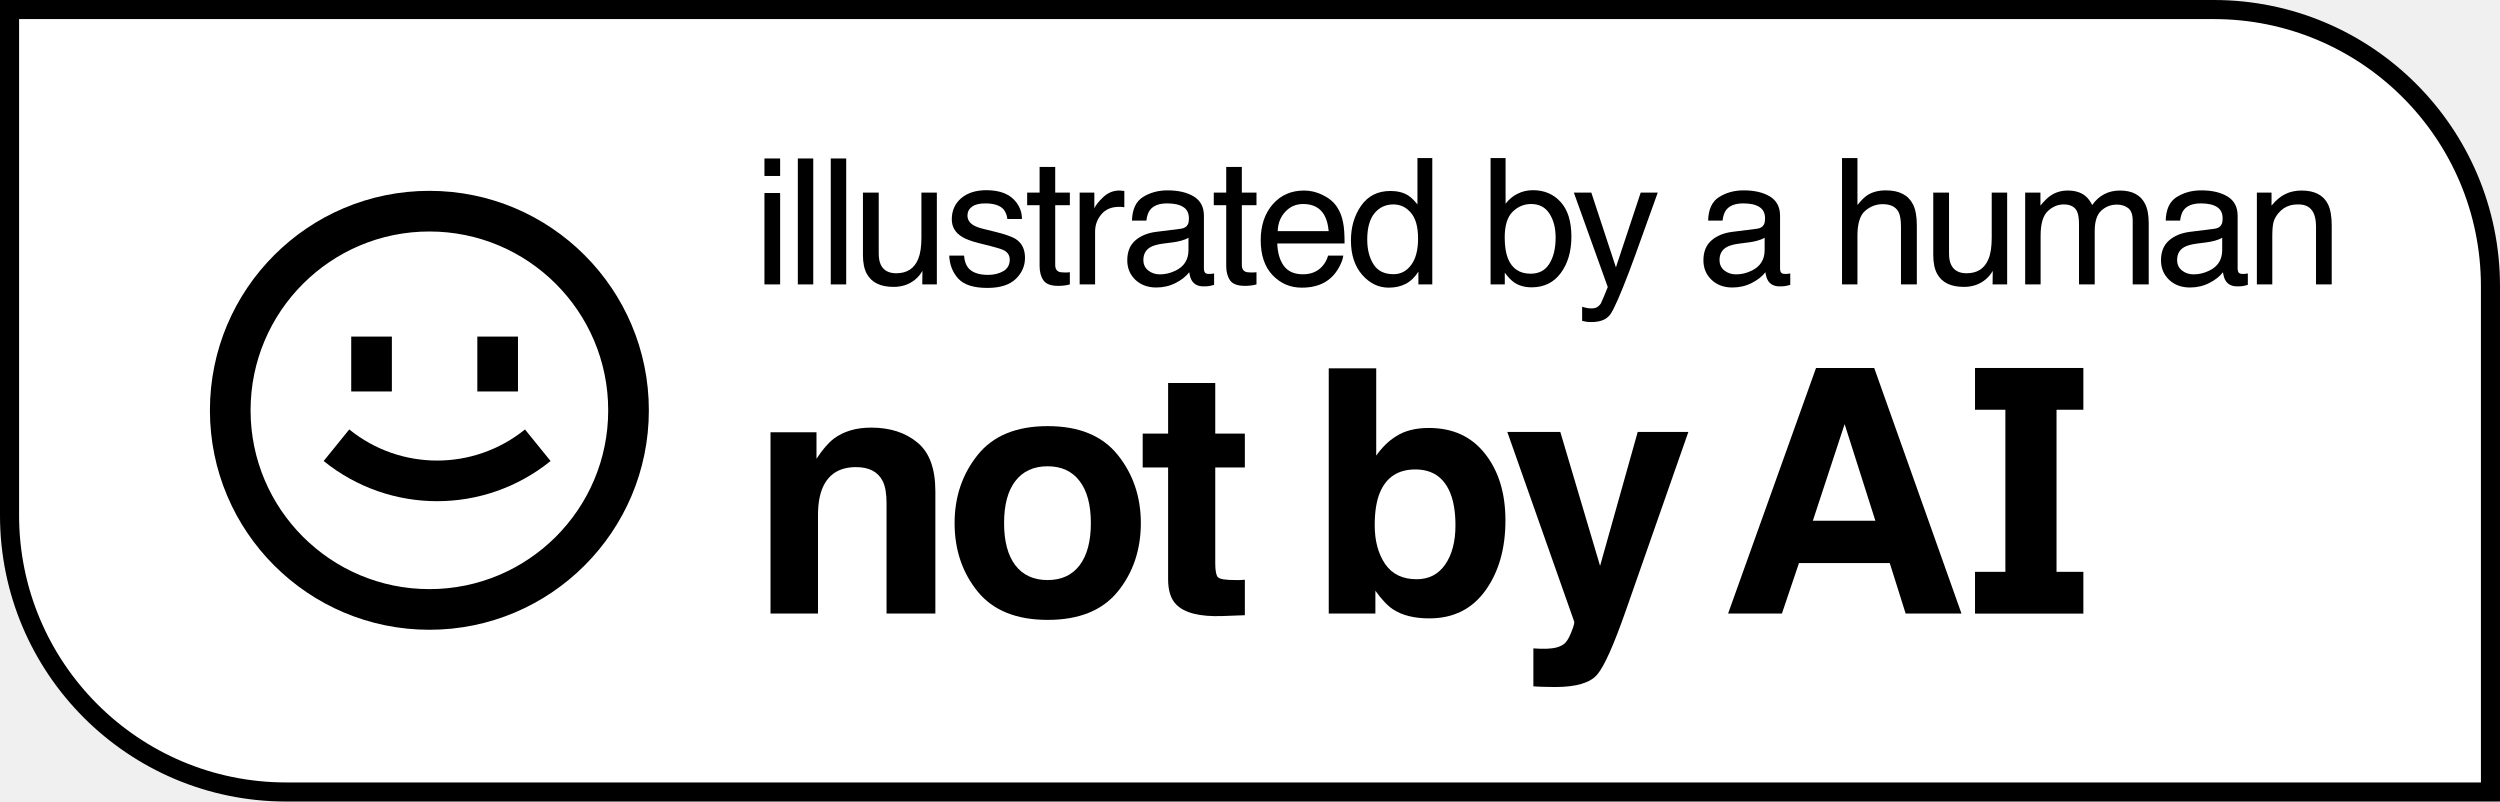
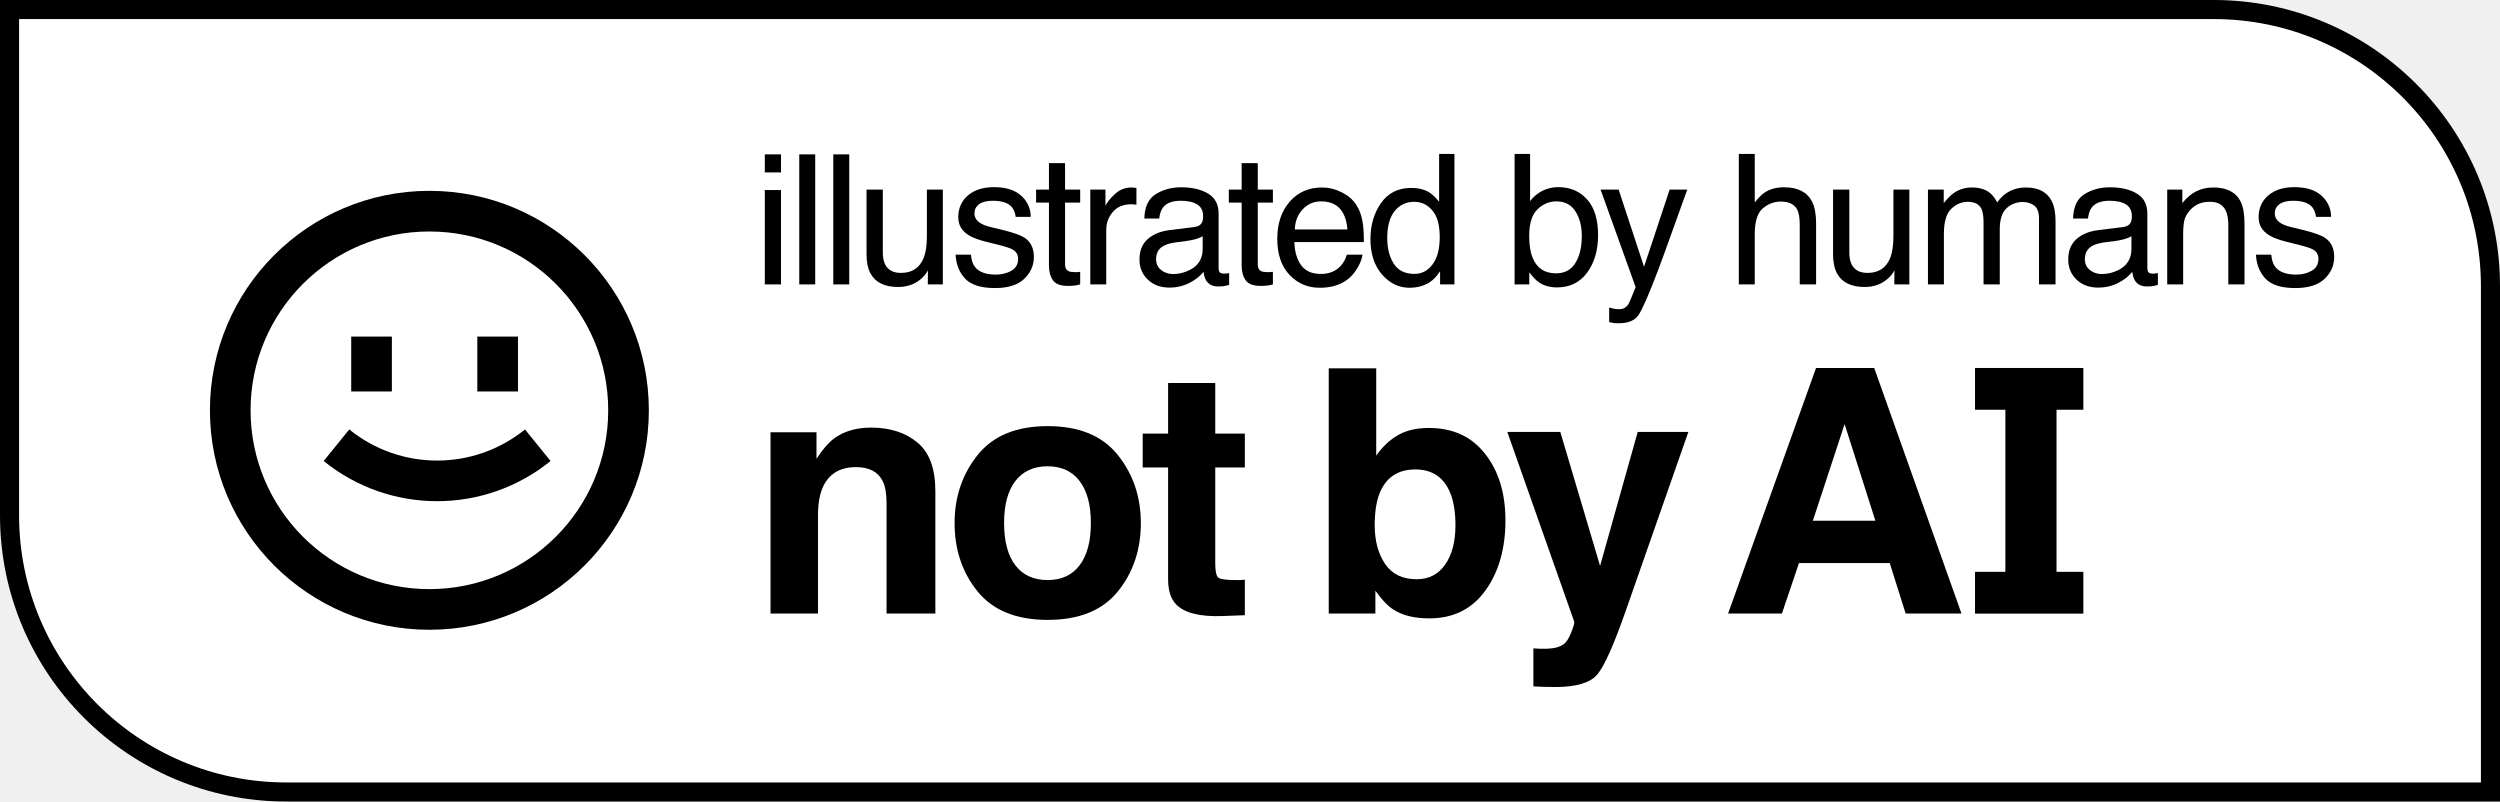
<svg xmlns="http://www.w3.org/2000/svg" width="131" height="42" viewBox="0 0 131 42" fill="none">
  <path d="M116 0.5C124.008 0.5 130.5 6.992 130.5 15V41.5H15C6.992 41.5 0.5 35.008 0.5 27V0.5H116Z" fill="white" stroke="black" />
  <path d="M28.85 24.157C25.384 26.964 20.427 26.964 16.96 24.157L18.301 22.503C20.985 24.677 24.825 24.677 27.509 22.503L28.85 24.157Z" fill="black" />
  <path d="M18.404 17.637V20.513H20.534V17.637H18.404Z" fill="black" />
  <path d="M25.012 17.637V20.513H27.142V17.637H25.012Z" fill="black" />
  <path fill-rule="evenodd" clip-rule="evenodd" d="M22.5 33C28.851 33 34 27.851 34 21.5C34 15.149 28.851 10 22.5 10C16.149 10 11 15.149 11 21.5C11 27.851 16.149 33 22.5 33ZM22.5 30.87C27.675 30.87 31.87 26.675 31.87 21.5C31.87 16.325 27.675 12.13 22.5 12.13C17.325 12.13 13.13 16.325 13.13 21.5C13.13 26.675 17.325 30.87 22.5 30.87Z" fill="black" />
  <path fill-rule="evenodd" clip-rule="evenodd" d="M95.16 19.282L90.552 32.15H93.373L94.266 29.505H99.023L99.856 32.15H102.782L98.209 19.282H95.16ZM94.993 27.288L96.658 22.224L98.27 27.288H94.993Z" fill="black" />
  <path fill-rule="evenodd" clip-rule="evenodd" d="M74.873 22.425C76.129 22.425 77.11 22.876 77.817 23.778C78.529 24.68 78.885 25.844 78.885 27.27C78.885 28.748 78.535 29.973 77.834 30.945C77.133 31.917 76.155 32.403 74.899 32.403C74.111 32.403 73.477 32.246 72.998 31.932C72.712 31.745 72.403 31.42 72.07 30.954V32.15H69.626V19.3H72.114V23.874C72.429 23.432 72.776 23.094 73.156 22.861C73.606 22.57 74.178 22.425 74.873 22.425ZM74.234 30.352C74.876 30.352 75.375 30.093 75.732 29.575C76.088 29.057 76.266 28.376 76.266 27.532C76.266 26.857 76.178 26.298 76.003 25.856C75.67 25.018 75.057 24.599 74.163 24.599C73.258 24.599 72.636 25.009 72.298 25.83C72.122 26.266 72.035 26.831 72.035 27.523C72.035 28.338 72.216 29.013 72.578 29.549C72.94 30.084 73.492 30.352 74.234 30.352Z" fill="black" />
  <path d="M63.679 29.522C63.679 29.912 63.729 30.157 63.828 30.256C63.927 30.349 64.231 30.395 64.739 30.395H64.976C65.063 30.39 65.148 30.384 65.23 30.378V32.237L64.047 32.281C62.867 32.322 62.061 32.118 61.629 31.67C61.349 31.385 61.209 30.945 61.209 30.352V24.494H59.877V22.722H61.209V20.068H63.679V22.722H65.23V24.494H63.679V29.522Z" fill="black" />
  <path fill-rule="evenodd" clip-rule="evenodd" d="M59.78 27.41C59.78 28.806 59.377 30.003 58.571 30.998C57.765 31.987 56.542 32.482 54.9 32.482C53.259 32.482 52.036 31.987 51.23 30.998C50.424 30.003 50.021 28.806 50.021 27.41C50.021 26.036 50.424 24.846 51.23 23.839C52.036 22.832 53.259 22.329 54.9 22.329C56.542 22.329 57.765 22.832 58.571 23.839C59.377 24.846 59.78 26.036 59.78 27.41ZM54.892 30.395C55.622 30.395 56.182 30.136 56.574 29.618C56.965 29.1 57.161 28.364 57.161 27.41C57.161 26.455 56.965 25.722 56.574 25.21C56.182 24.692 55.622 24.433 54.892 24.433C54.162 24.433 53.598 24.692 53.201 25.21C52.81 25.722 52.614 26.455 52.614 27.41C52.614 28.364 52.81 29.1 53.201 29.618C53.598 30.136 54.162 30.395 54.892 30.395Z" fill="black" />
  <path d="M48.067 23.184C47.442 22.666 46.636 22.407 45.649 22.407C44.86 22.407 44.209 22.6 43.695 22.984C43.409 23.199 43.105 23.551 42.784 24.04V22.652H40.375V32.15H42.863V26.999C42.863 26.412 42.945 25.929 43.108 25.55C43.424 24.834 44.005 24.477 44.852 24.477C45.541 24.477 46.008 24.721 46.253 25.21C46.388 25.477 46.455 25.862 46.455 26.362V32.15H49.013V25.742C49.013 24.549 48.697 23.697 48.067 23.184Z" fill="black" />
  <path d="M80.665 33.992L80.349 33.975V35.965C80.618 35.982 80.819 35.991 80.954 35.991C81.088 35.997 81.266 36 81.488 36C82.592 36 83.328 35.782 83.696 35.345C84.064 34.914 84.563 33.797 85.194 31.993L88.47 22.634H85.816L83.844 29.653L81.76 22.634H78.983L82.487 32.569C82.51 32.639 82.457 32.831 82.329 33.145C82.206 33.459 82.072 33.666 81.926 33.765C81.774 33.87 81.587 33.937 81.365 33.966C81.143 33.995 80.91 34.004 80.665 33.992Z" fill="black" />
  <path d="M105.082 21.471V29.964H103.491V32.153H109.168V29.964H107.762V21.471H109.168V19.282H103.491V21.471H105.082Z" fill="black" />
-   <path d="M84.674 14.009L85.973 10.092H86.866C86.752 10.4 86.5 11.104 86.107 12.203C85.814 13.03 85.568 13.704 85.37 14.225C84.903 15.453 84.573 16.201 84.382 16.471C84.19 16.74 83.861 16.875 83.394 16.875C83.28 16.875 83.192 16.87 83.129 16.861C83.069 16.852 82.994 16.836 82.904 16.812V16.075C83.045 16.114 83.147 16.139 83.21 16.148C83.273 16.156 83.328 16.161 83.376 16.161C83.526 16.161 83.635 16.135 83.704 16.084C83.776 16.036 83.836 15.976 83.884 15.904C83.899 15.879 83.953 15.756 84.045 15.536C84.138 15.315 84.205 15.15 84.247 15.042L82.469 10.092H83.385L84.674 14.009Z" fill="black" />
-   <path d="M51.688 9.966C52.413 9.966 52.935 10.179 53.256 10.604C53.456 10.873 53.554 11.164 53.548 11.476H52.784C52.769 11.293 52.706 11.126 52.592 10.977C52.406 10.764 52.084 10.658 51.626 10.658C51.321 10.658 51.088 10.716 50.93 10.833C50.774 10.95 50.695 11.104 50.695 11.296C50.695 11.505 50.799 11.673 51.006 11.799C51.126 11.874 51.303 11.939 51.536 11.996L52.07 12.127C52.651 12.268 53.041 12.403 53.238 12.535C53.553 12.742 53.71 13.068 53.71 13.511C53.71 13.939 53.547 14.309 53.221 14.62C52.897 14.931 52.403 15.087 51.738 15.087C51.023 15.087 50.514 14.925 50.215 14.602C49.919 14.275 49.76 13.873 49.739 13.394H50.516C50.54 13.663 50.607 13.87 50.718 14.014C50.921 14.274 51.275 14.404 51.778 14.404C52.078 14.404 52.342 14.34 52.569 14.211C52.797 14.079 52.91 13.877 52.91 13.604C52.91 13.398 52.819 13.241 52.637 13.133C52.52 13.067 52.289 12.991 51.944 12.904L51.302 12.742C50.892 12.64 50.589 12.526 50.395 12.4C50.047 12.182 49.874 11.879 49.874 11.493C49.874 11.038 50.037 10.67 50.363 10.389C50.693 10.107 51.134 9.966 51.688 9.966Z" fill="black" />
-   <path fill-rule="evenodd" clip-rule="evenodd" d="M68.335 9.984C68.676 9.984 69.007 10.065 69.327 10.227C69.648 10.385 69.892 10.592 70.06 10.847C70.221 11.089 70.329 11.372 70.383 11.695C70.431 11.917 70.455 12.271 70.455 12.756H66.929C66.944 13.244 67.059 13.636 67.274 13.933C67.49 14.226 67.824 14.373 68.276 14.373C68.699 14.373 69.036 14.234 69.287 13.955C69.431 13.793 69.533 13.606 69.593 13.394H70.388C70.367 13.57 70.296 13.768 70.177 13.986C70.06 14.202 69.928 14.379 69.781 14.517C69.536 14.756 69.231 14.918 68.869 15.002C68.674 15.05 68.454 15.073 68.209 15.073C67.61 15.073 67.102 14.856 66.686 14.422C66.27 13.985 66.062 13.374 66.061 12.59C66.061 11.817 66.271 11.189 66.69 10.707C67.11 10.225 67.658 9.984 68.335 9.984ZM68.285 10.69C67.914 10.69 67.602 10.824 67.351 11.094C67.099 11.36 66.966 11.7 66.951 12.113H69.624C69.591 11.763 69.514 11.483 69.394 11.273C69.173 10.884 68.803 10.69 68.285 10.69Z" fill="black" />
-   <path fill-rule="evenodd" clip-rule="evenodd" d="M75.052 8.281V14.903H74.324V14.233C74.136 14.53 73.913 14.744 73.655 14.876C73.398 15.008 73.102 15.073 72.769 15.073C72.234 15.073 71.769 14.848 71.377 14.399C70.985 13.947 70.789 13.347 70.789 12.599C70.789 11.898 70.967 11.291 71.323 10.779C71.683 10.264 72.195 10.007 72.859 10.007C73.228 10.007 73.537 10.085 73.785 10.24C73.929 10.33 74.092 10.487 74.274 10.712V8.281H75.052ZM73.013 10.712C72.605 10.712 72.274 10.867 72.019 11.179C71.768 11.49 71.643 11.949 71.643 12.554C71.643 13.069 71.752 13.5 71.971 13.848C72.189 14.195 72.54 14.368 73.022 14.368C73.396 14.368 73.703 14.208 73.942 13.888C74.185 13.564 74.307 13.102 74.307 12.5C74.307 11.892 74.182 11.443 73.934 11.152C73.685 10.859 73.378 10.712 73.013 10.712Z" fill="black" />
-   <path fill-rule="evenodd" clip-rule="evenodd" d="M61.181 9.975C61.746 9.975 62.206 10.083 62.56 10.299C62.91 10.514 63.085 10.85 63.085 11.305V14.076C63.085 14.16 63.102 14.227 63.135 14.278C63.171 14.329 63.244 14.354 63.355 14.354C63.39 14.354 63.431 14.354 63.476 14.351C63.52 14.345 63.568 14.337 63.619 14.328V14.926C63.494 14.962 63.398 14.984 63.332 14.993C63.266 15.002 63.176 15.006 63.062 15.006C62.784 15.006 62.582 14.908 62.456 14.71C62.39 14.605 62.343 14.456 62.316 14.265C62.152 14.48 61.916 14.668 61.607 14.826C61.299 14.985 60.958 15.065 60.587 15.065C60.141 15.064 59.776 14.93 59.491 14.66C59.21 14.388 59.069 14.048 59.069 13.641C59.069 13.194 59.208 12.848 59.486 12.602C59.765 12.357 60.131 12.206 60.583 12.149L61.872 11.987C62.058 11.963 62.182 11.886 62.245 11.754C62.281 11.682 62.299 11.579 62.299 11.444C62.299 11.169 62.2 10.97 62.002 10.847C61.807 10.721 61.527 10.658 61.162 10.658C60.74 10.658 60.44 10.771 60.264 10.999C60.165 11.125 60.1 11.312 60.07 11.56H59.316C59.331 10.968 59.522 10.556 59.891 10.325C60.262 10.092 60.693 9.975 61.181 9.975ZM62.276 12.455C62.178 12.518 62.05 12.57 61.895 12.612C61.739 12.654 61.586 12.684 61.437 12.702L60.946 12.765C60.653 12.804 60.433 12.865 60.286 12.949C60.038 13.09 59.913 13.315 59.913 13.623C59.913 13.857 59.999 14.04 60.17 14.175C60.341 14.309 60.543 14.377 60.776 14.377C61.061 14.377 61.336 14.311 61.602 14.18C62.052 13.961 62.276 13.603 62.276 13.106V12.455Z" fill="black" />
-   <path fill-rule="evenodd" clip-rule="evenodd" d="M91.37 9.975C91.936 9.975 92.396 10.083 92.749 10.299C93.099 10.514 93.275 10.85 93.275 11.305V14.076C93.275 14.16 93.291 14.227 93.324 14.278C93.36 14.329 93.434 14.354 93.545 14.354C93.581 14.354 93.621 14.354 93.666 14.351C93.711 14.345 93.759 14.337 93.81 14.328V14.926C93.684 14.962 93.588 14.984 93.522 14.993C93.457 15.002 93.367 15.006 93.253 15.006C92.975 15.006 92.772 14.907 92.647 14.71C92.581 14.605 92.534 14.456 92.507 14.265C92.342 14.48 92.105 14.668 91.797 14.826C91.488 14.985 91.149 15.064 90.777 15.065C90.331 15.065 89.966 14.93 89.682 14.66C89.4 14.388 89.259 14.048 89.259 13.641C89.259 13.194 89.398 12.848 89.677 12.602C89.955 12.357 90.32 12.206 90.772 12.149L92.062 11.987C92.248 11.963 92.372 11.886 92.435 11.754C92.471 11.682 92.489 11.579 92.489 11.444C92.489 11.169 92.39 10.97 92.192 10.847C91.998 10.721 91.718 10.658 91.353 10.658C90.93 10.658 90.631 10.772 90.454 10.999C90.355 11.125 90.291 11.312 90.261 11.56H89.506C89.521 10.968 89.713 10.556 90.081 10.325C90.452 10.092 90.882 9.975 91.37 9.975ZM92.467 12.455C92.368 12.518 92.24 12.57 92.085 12.612C91.929 12.654 91.776 12.684 91.626 12.702L91.137 12.765C90.843 12.804 90.623 12.865 90.477 12.949C90.228 13.09 90.103 13.315 90.103 13.623C90.104 13.856 90.189 14.04 90.359 14.175C90.53 14.309 90.732 14.377 90.966 14.377C91.25 14.377 91.526 14.312 91.793 14.18C92.242 13.961 92.467 13.603 92.467 13.106V12.455Z" fill="black" />
-   <path fill-rule="evenodd" clip-rule="evenodd" d="M115.348 9.975C115.914 9.975 116.373 10.083 116.727 10.299C117.077 10.514 117.252 10.85 117.252 11.305V14.076C117.252 14.16 117.269 14.227 117.302 14.278C117.338 14.329 117.411 14.354 117.521 14.354C117.557 14.354 117.599 14.354 117.644 14.351C117.688 14.345 117.736 14.337 117.787 14.328V14.926C117.661 14.962 117.565 14.984 117.499 14.993C117.433 15.002 117.343 15.006 117.229 15.006C116.951 15.006 116.749 14.908 116.623 14.71C116.557 14.605 116.511 14.456 116.484 14.265C116.32 14.48 116.083 14.668 115.774 14.826C115.466 14.985 115.126 15.064 114.755 15.065C114.309 15.065 113.943 14.93 113.658 14.66C113.377 14.388 113.236 14.048 113.236 13.641C113.236 13.194 113.376 12.848 113.654 12.602C113.933 12.357 114.298 12.206 114.75 12.149L116.039 11.987C116.225 11.963 116.349 11.886 116.412 11.754C116.448 11.682 116.466 11.579 116.466 11.444C116.466 11.169 116.367 10.97 116.17 10.847C115.975 10.721 115.695 10.658 115.33 10.658C114.908 10.658 114.608 10.772 114.432 10.999C114.333 11.125 114.268 11.312 114.238 11.56H113.483C113.498 10.968 113.69 10.556 114.059 10.325C114.43 10.092 114.86 9.975 115.348 9.975ZM116.443 12.455C116.345 12.518 116.217 12.57 116.062 12.612C115.906 12.654 115.753 12.684 115.604 12.702L115.114 12.765C114.821 12.804 114.601 12.865 114.454 12.949C114.206 13.09 114.081 13.315 114.081 13.623C114.081 13.856 114.166 14.04 114.337 14.175C114.508 14.31 114.71 14.377 114.943 14.377C115.228 14.377 115.503 14.311 115.77 14.18C116.219 13.961 116.443 13.603 116.443 13.106V12.455Z" fill="black" />
-   <path fill-rule="evenodd" clip-rule="evenodd" d="M78.892 10.676C79.068 10.445 79.279 10.27 79.524 10.15C79.77 10.028 80.037 9.966 80.324 9.966C80.923 9.966 81.408 10.173 81.779 10.586C82.154 10.996 82.341 11.603 82.341 12.405C82.341 13.166 82.157 13.798 81.789 14.301C81.421 14.804 80.91 15.056 80.257 15.056C79.891 15.056 79.583 14.968 79.331 14.791C79.181 14.686 79.021 14.518 78.851 14.287V14.903H78.106V8.281H78.892V10.676ZM80.23 10.69C79.861 10.69 79.538 10.825 79.26 11.098C78.984 11.37 78.847 11.82 78.847 12.445C78.847 12.897 78.903 13.264 79.017 13.546C79.229 14.076 79.626 14.342 80.207 14.342C80.644 14.342 80.971 14.168 81.186 13.82C81.405 13.473 81.515 13.014 81.515 12.445C81.515 11.939 81.405 11.52 81.186 11.188C80.971 10.855 80.652 10.69 80.23 10.69Z" fill="black" />
-   <path d="M46.045 13.286C46.045 13.531 46.083 13.732 46.161 13.888C46.305 14.175 46.574 14.319 46.966 14.319C47.529 14.319 47.912 14.067 48.115 13.565C48.226 13.295 48.282 12.925 48.282 12.455V10.092H49.091V14.903H48.327L48.336 14.193C48.231 14.376 48.101 14.53 47.945 14.656C47.637 14.908 47.262 15.033 46.822 15.033C46.136 15.033 45.669 14.804 45.42 14.346C45.285 14.1 45.218 13.772 45.218 13.362V10.092H46.045V13.286Z" fill="black" />
-   <path d="M102.129 10.092V13.286C102.129 13.532 102.168 13.732 102.246 13.888C102.39 14.175 102.658 14.319 103.05 14.319C103.613 14.319 103.997 14.068 104.2 13.565C104.311 13.295 104.366 12.925 104.366 12.455V10.092H105.175V14.903H104.411L104.42 14.193C104.315 14.376 104.185 14.53 104.029 14.656C103.721 14.908 103.346 15.033 102.906 15.033C102.22 15.033 101.753 14.804 101.505 14.346C101.37 14.1 101.303 13.773 101.303 13.362V10.092H102.129Z" fill="black" />
-   <path d="M55.293 8.749V10.092H56.06V10.752H55.293V13.893C55.293 14.06 55.349 14.173 55.463 14.229C55.526 14.262 55.631 14.278 55.777 14.278H55.903C55.948 14.275 56.001 14.271 56.06 14.265V14.903C55.968 14.93 55.87 14.949 55.769 14.961C55.67 14.973 55.562 14.979 55.445 14.979C55.068 14.979 54.812 14.883 54.677 14.691C54.542 14.497 54.475 14.246 54.475 13.938V10.752H53.823V10.092H54.475V8.749H55.293Z" fill="black" />
-   <path d="M65.072 10.092H65.84V10.752H65.072V13.893C65.072 14.06 65.129 14.173 65.242 14.229C65.305 14.262 65.41 14.278 65.557 14.278H65.683C65.728 14.275 65.78 14.271 65.84 14.265V14.903C65.747 14.93 65.65 14.949 65.548 14.961C65.449 14.973 65.341 14.979 65.225 14.979C64.847 14.979 64.591 14.883 64.456 14.691C64.322 14.497 64.254 14.245 64.254 13.938V10.752H63.602V10.092H64.254V8.749H65.072V10.092Z" fill="black" />
-   <path d="M40.879 14.903H40.057V10.114H40.879V14.903Z" fill="black" />
-   <path d="M42.614 14.903H41.806V8.304H42.614V14.903Z" fill="black" />
-   <path d="M44.341 14.903H43.532V8.304H44.341V14.903Z" fill="black" />
-   <path d="M58.73 9.988C58.766 9.991 58.828 9.998 58.915 10.007V10.86C58.867 10.851 58.822 10.845 58.78 10.842C58.741 10.839 58.697 10.838 58.649 10.838C58.242 10.838 57.929 10.969 57.711 11.232C57.492 11.493 57.383 11.794 57.383 12.136V14.903H56.574V10.092H57.343V10.923C57.406 10.761 57.559 10.565 57.805 10.334C58.05 10.1 58.334 9.984 58.654 9.984C58.669 9.984 58.695 9.985 58.73 9.988Z" fill="black" />
-   <path d="M97.33 8.281V10.743C97.522 10.501 97.694 10.33 97.847 10.231C98.107 10.061 98.432 9.975 98.821 9.975C99.519 9.975 99.992 10.219 100.24 10.707C100.375 10.973 100.442 11.343 100.442 11.816V14.903H99.611V11.871C99.611 11.518 99.566 11.258 99.477 11.094C99.33 10.83 99.055 10.698 98.65 10.698C98.315 10.698 98.011 10.813 97.738 11.044C97.466 11.275 97.33 11.711 97.33 12.352V14.903H96.522V8.281H97.33Z" fill="black" />
-   <path d="M111.083 9.984C111.73 9.984 112.171 10.217 112.404 10.685C112.53 10.936 112.593 11.275 112.593 11.7V14.903H111.753V11.56C111.753 11.24 111.671 11.02 111.51 10.9C111.351 10.781 111.156 10.721 110.926 10.721C110.608 10.721 110.334 10.828 110.104 11.04C109.876 11.253 109.763 11.608 109.763 12.104V14.903H108.94V11.763C108.94 11.436 108.901 11.198 108.823 11.049C108.7 10.824 108.472 10.712 108.137 10.712C107.831 10.712 107.552 10.83 107.301 11.066C107.052 11.303 106.928 11.732 106.928 12.352V14.903H106.119V10.092H106.919V10.774C107.111 10.538 107.285 10.366 107.44 10.258C107.707 10.075 108.009 9.984 108.348 9.984C108.731 9.984 109.039 10.078 109.272 10.267C109.404 10.374 109.524 10.534 109.632 10.743C109.812 10.486 110.023 10.296 110.266 10.173C110.508 10.047 110.781 9.984 111.083 9.984Z" fill="black" />
-   <path d="M120.601 9.984C121.283 9.984 121.745 10.222 121.984 10.698C122.116 10.959 122.182 11.332 122.182 11.816V14.903H121.359V11.871C121.359 11.578 121.316 11.341 121.229 11.161C121.086 10.862 120.825 10.712 120.448 10.712C120.257 10.712 120.099 10.732 119.977 10.771C119.755 10.836 119.56 10.968 119.393 11.165C119.258 11.324 119.169 11.489 119.127 11.659C119.088 11.827 119.068 12.068 119.068 12.383V14.903H118.26V10.092H119.028V10.774C119.256 10.493 119.497 10.291 119.752 10.168C120.006 10.045 120.289 9.984 120.601 9.984Z" fill="black" />
-   <path d="M40.879 9.221H40.057V8.304H40.879V9.221Z" fill="black" />
+   <path d="M86.148 13.98L87.489 9.936H88.412C88.294 10.254 88.033 10.981 87.628 12.115C87.325 12.969 87.071 13.665 86.867 14.203C86.385 15.471 86.045 16.244 85.847 16.523C85.649 16.801 85.308 16.939 84.826 16.939C84.709 16.939 84.618 16.935 84.553 16.926C84.491 16.916 84.413 16.9 84.32 16.875V16.114C84.466 16.154 84.571 16.179 84.636 16.189C84.701 16.198 84.758 16.202 84.808 16.202C84.962 16.202 85.075 16.176 85.147 16.123C85.221 16.074 85.283 16.012 85.332 15.938C85.348 15.912 85.403 15.786 85.499 15.558C85.595 15.329 85.665 15.158 85.708 15.047L83.871 9.936H84.817L86.148 13.98Z" fill="black" />
+   <path d="M52.087 9.806C52.835 9.806 53.375 10.025 53.706 10.464C53.913 10.742 54.014 11.043 54.008 11.364H53.219C53.203 11.176 53.137 11.003 53.02 10.849C52.828 10.629 52.495 10.52 52.023 10.52C51.707 10.52 51.467 10.58 51.303 10.7C51.142 10.821 51.062 10.981 51.062 11.179C51.062 11.395 51.169 11.569 51.382 11.698C51.505 11.775 51.689 11.844 51.93 11.902L52.481 12.036C53.081 12.181 53.483 12.323 53.688 12.459C54.012 12.672 54.175 13.007 54.175 13.465C54.175 13.907 54.006 14.29 53.669 14.611C53.335 14.933 52.824 15.094 52.138 15.094C51.399 15.094 50.875 14.927 50.565 14.593C50.259 14.256 50.096 13.839 50.074 13.345H50.876C50.901 13.623 50.971 13.836 51.085 13.984C51.295 14.253 51.66 14.389 52.18 14.389C52.489 14.389 52.761 14.322 52.996 14.188C53.231 14.052 53.349 13.844 53.349 13.562C53.349 13.349 53.254 13.187 53.065 13.075C52.945 13.007 52.707 12.928 52.352 12.839L51.688 12.672C51.265 12.567 50.952 12.449 50.751 12.319C50.392 12.094 50.213 11.781 50.213 11.383C50.213 10.913 50.382 10.532 50.719 10.241C51.059 9.951 51.515 9.806 52.087 9.806Z" fill="black" />
+   <path d="M120.225 9.806C120.973 9.806 121.513 10.025 121.844 10.464C122.051 10.742 122.152 11.043 122.146 11.364H121.356C121.341 11.176 121.275 11.003 121.157 10.849C120.965 10.629 120.633 10.52 120.16 10.52C119.845 10.52 119.605 10.58 119.441 10.7C119.281 10.821 119.2 10.981 119.2 11.179C119.2 11.395 119.306 11.569 119.52 11.698C119.643 11.776 119.826 11.844 120.067 11.902L120.619 12.036C121.219 12.181 121.621 12.323 121.825 12.459C122.15 12.672 122.312 13.007 122.312 13.465C122.312 13.907 122.144 14.29 121.807 14.611C121.473 14.933 120.963 15.094 120.276 15.094C119.537 15.094 119.012 14.927 118.703 14.593C118.397 14.256 118.234 13.839 118.212 13.345H119.015C119.039 13.623 119.108 13.836 119.223 13.984C119.433 14.253 119.798 14.389 120.317 14.389C120.627 14.389 120.899 14.321 121.134 14.188C121.369 14.052 121.486 13.844 121.486 13.562C121.486 13.349 121.393 13.187 121.204 13.075C121.083 13.007 120.845 12.928 120.489 12.839L119.826 12.672C119.403 12.567 119.09 12.449 118.889 12.319C118.53 12.094 118.351 11.781 118.351 11.383C118.351 10.913 118.519 10.532 118.856 10.241C119.197 9.951 119.653 9.806 120.225 9.806Z" fill="black" />
+   <path fill-rule="evenodd" clip-rule="evenodd" d="M69.276 9.824C69.629 9.824 69.97 9.907 70.301 10.074C70.632 10.238 70.884 10.452 71.058 10.715C71.224 10.965 71.336 11.257 71.392 11.591C71.441 11.82 71.466 12.185 71.466 12.685H67.824C67.84 13.19 67.959 13.595 68.182 13.901C68.404 14.204 68.749 14.355 69.216 14.355C69.652 14.355 70 14.212 70.26 13.925C70.408 13.758 70.513 13.564 70.575 13.345H71.395C71.374 13.527 71.301 13.731 71.178 13.957C71.057 14.18 70.921 14.362 70.769 14.504C70.516 14.751 70.202 14.918 69.828 15.005C69.627 15.054 69.4 15.079 69.147 15.079C68.528 15.079 68.003 14.856 67.573 14.407C67.144 13.956 66.929 13.325 66.929 12.515C66.929 11.717 67.145 11.068 67.578 10.57C68.011 10.072 68.578 9.824 69.276 9.824ZM69.225 10.552C68.841 10.552 68.519 10.691 68.26 10.97C68 11.245 67.863 11.596 67.848 12.023H70.607C70.573 11.661 70.495 11.372 70.371 11.155C70.142 10.753 69.76 10.552 69.225 10.552Z" fill="black" />
+   <path fill-rule="evenodd" clip-rule="evenodd" d="M76.212 14.903H75.461V14.212C75.266 14.518 75.035 14.739 74.769 14.875C74.504 15.011 74.199 15.079 73.856 15.079C73.302 15.079 72.823 14.847 72.418 14.384C72.013 13.917 71.811 13.296 71.811 12.523C71.811 11.8 71.994 11.173 72.362 10.645C72.733 10.113 73.262 9.847 73.948 9.847C74.329 9.847 74.648 9.927 74.904 10.088C75.053 10.181 75.222 10.343 75.41 10.575V8.065H76.212V14.903ZM74.106 10.575C73.686 10.575 73.344 10.736 73.081 11.058C72.821 11.379 72.691 11.853 72.691 12.477C72.692 13.009 72.805 13.455 73.03 13.813C73.256 14.172 73.618 14.351 74.115 14.352C74.502 14.352 74.819 14.185 75.066 13.854C75.317 13.521 75.442 13.043 75.442 12.422C75.442 11.794 75.314 11.33 75.058 11.03C74.801 10.727 74.484 10.575 74.106 10.575Z" fill="black" />
+   <path fill-rule="evenodd" clip-rule="evenodd" d="M61.889 9.814C62.473 9.815 62.948 9.926 63.312 10.148C63.674 10.371 63.855 10.717 63.855 11.188V14.05C63.855 14.136 63.872 14.206 63.906 14.259C63.944 14.311 64.02 14.337 64.134 14.337C64.171 14.337 64.213 14.336 64.259 14.333C64.305 14.327 64.355 14.319 64.407 14.31V14.927C64.277 14.964 64.178 14.987 64.11 14.996C64.042 15.005 63.95 15.01 63.832 15.01C63.545 15.01 63.336 14.908 63.206 14.704C63.138 14.596 63.089 14.442 63.062 14.244C62.892 14.467 62.648 14.66 62.329 14.824C62.011 14.988 61.66 15.07 61.276 15.07C60.816 15.07 60.438 14.931 60.145 14.652C59.854 14.371 59.708 14.02 59.708 13.6C59.708 13.139 59.852 12.782 60.14 12.528C60.427 12.275 60.804 12.118 61.272 12.06L62.602 11.893C62.794 11.868 62.922 11.787 62.987 11.651C63.024 11.577 63.043 11.47 63.043 11.331C63.043 11.047 62.941 10.842 62.737 10.715C62.536 10.585 62.247 10.52 61.87 10.52C61.434 10.52 61.125 10.637 60.942 10.872C60.84 11.002 60.773 11.195 60.742 11.452H59.963C59.978 10.84 60.177 10.415 60.557 10.177C60.94 9.936 61.385 9.814 61.889 9.814ZM63.02 12.375C62.919 12.44 62.787 12.494 62.626 12.537C62.465 12.58 62.307 12.611 62.152 12.63L61.648 12.695C61.344 12.736 61.116 12.799 60.965 12.886C60.709 13.031 60.58 13.263 60.58 13.581C60.58 13.822 60.669 14.012 60.845 14.151C61.021 14.29 61.23 14.36 61.471 14.36C61.764 14.36 62.049 14.292 62.324 14.156C62.788 13.931 63.02 13.561 63.02 13.048V12.375Z" fill="black" />
+   <path fill-rule="evenodd" clip-rule="evenodd" d="M110.555 9.814C111.139 9.814 111.615 9.926 111.979 10.148C112.341 10.371 112.521 10.718 112.521 11.188V14.05C112.522 14.136 112.539 14.206 112.573 14.259C112.61 14.311 112.686 14.337 112.8 14.337C112.837 14.337 112.879 14.336 112.926 14.333C112.972 14.327 113.022 14.319 113.074 14.31V14.927C112.945 14.964 112.845 14.987 112.777 14.996C112.709 15.005 112.616 15.01 112.499 15.01C112.212 15.01 112.002 14.908 111.872 14.704C111.804 14.596 111.756 14.442 111.729 14.244C111.558 14.467 111.314 14.66 110.996 14.824C110.678 14.988 110.326 15.07 109.942 15.07C109.482 15.07 109.104 14.931 108.811 14.652C108.52 14.371 108.375 14.02 108.375 13.6C108.375 13.139 108.519 12.782 108.807 12.528C109.094 12.275 109.472 12.118 109.938 12.06L111.27 11.893C111.461 11.868 111.589 11.787 111.654 11.651C111.691 11.577 111.71 11.47 111.71 11.331C111.71 11.047 111.608 10.842 111.404 10.715C111.203 10.585 110.913 10.52 110.536 10.52C110.1 10.52 109.791 10.637 109.608 10.872C109.506 11.002 109.44 11.196 109.409 11.452H108.63C108.645 10.84 108.843 10.415 109.224 10.177C109.607 9.936 110.051 9.815 110.555 9.814ZM111.687 12.375C111.585 12.44 111.453 12.494 111.293 12.537C111.132 12.58 110.974 12.611 110.819 12.63L110.313 12.695C110.011 12.736 109.783 12.799 109.632 12.886C109.375 13.031 109.247 13.263 109.247 13.581C109.247 13.822 109.335 14.012 109.512 14.151C109.688 14.29 109.897 14.36 110.138 14.36C110.431 14.36 110.716 14.292 110.991 14.156C111.455 13.931 111.686 13.561 111.687 13.048V12.375Z" fill="black" />
+   <path fill-rule="evenodd" clip-rule="evenodd" d="M80.177 10.538C80.359 10.3 80.578 10.119 80.831 9.995C81.085 9.868 81.36 9.806 81.656 9.806C82.275 9.806 82.776 10.019 83.159 10.445C83.546 10.869 83.739 11.495 83.739 12.324C83.739 13.109 83.549 13.762 83.169 14.281C82.789 14.801 82.261 15.06 81.587 15.06C81.21 15.06 80.891 14.97 80.631 14.787C80.476 14.679 80.311 14.505 80.135 14.268V14.903H79.365V8.065H80.177V10.538ZM81.559 10.552C81.178 10.552 80.844 10.693 80.557 10.975C80.272 11.256 80.13 11.72 80.13 12.366C80.13 12.833 80.189 13.211 80.307 13.502C80.526 14.049 80.936 14.323 81.536 14.323C81.987 14.323 82.324 14.144 82.547 13.785C82.773 13.427 82.886 12.954 82.886 12.366C82.886 11.844 82.772 11.411 82.547 11.067C82.324 10.724 81.995 10.552 81.559 10.552Z" fill="black" />
+   <path d="M46.26 13.233C46.26 13.487 46.3 13.694 46.38 13.854C46.528 14.151 46.805 14.3 47.21 14.3C47.791 14.3 48.187 14.04 48.398 13.521C48.512 13.242 48.569 12.861 48.569 12.375V9.936H49.404V14.903H48.616L48.625 14.17C48.517 14.359 48.383 14.519 48.222 14.648C47.903 14.908 47.516 15.038 47.062 15.038C46.353 15.038 45.871 14.801 45.614 14.328C45.475 14.075 45.406 13.736 45.406 13.312V9.936H46.26V13.233Z" fill="black" />
+   <path d="M96.905 13.233C96.905 13.487 96.945 13.694 97.025 13.854C97.174 14.151 97.451 14.3 97.856 14.3C98.438 14.3 98.834 14.04 99.044 13.521C99.158 13.242 99.215 12.86 99.215 12.375V9.936H100.05V14.903H99.262L99.27 14.17C99.162 14.359 99.028 14.519 98.867 14.648C98.549 14.908 98.162 15.038 97.708 15.038C97 15.038 96.517 14.801 96.261 14.328C96.122 14.075 96.052 13.736 96.052 13.312V9.936H96.905V13.233Z" fill="black" />
+   <path d="M55.809 8.548V9.936H56.602V10.617H55.809V13.859C55.809 14.033 55.868 14.148 55.985 14.207C56.05 14.241 56.158 14.259 56.31 14.259H56.44C56.486 14.256 56.54 14.25 56.602 14.244V14.903C56.506 14.931 56.406 14.951 56.301 14.964C56.199 14.976 56.087 14.982 55.967 14.982C55.577 14.982 55.312 14.883 55.173 14.685C55.034 14.485 54.965 14.225 54.965 13.906V10.617H54.292V9.936H54.965V8.548H55.809Z" fill="black" />
+   <path d="M65.907 8.548V9.936H66.7V10.617H65.907V13.859C65.907 14.032 65.966 14.148 66.083 14.207C66.148 14.241 66.257 14.259 66.408 14.259H66.538C66.584 14.256 66.638 14.25 66.7 14.244V14.903C66.604 14.931 66.504 14.951 66.398 14.964C66.296 14.976 66.185 14.982 66.064 14.982C65.675 14.982 65.411 14.883 65.272 14.685C65.132 14.485 65.063 14.225 65.062 13.906V10.617H64.39V9.936H65.062V8.548H65.907Z" fill="black" />
+   <path d="M40.925 14.903H40.076V9.958H40.925V14.903Z" fill="black" />
+   <path d="M42.717 14.903H41.882V8.089H42.717V14.903Z" fill="black" />
+   <path d="M44.5 14.903H43.665V8.089H44.5V14.903Z" fill="black" />
+   <path d="M59.358 9.828C59.395 9.831 59.459 9.837 59.549 9.847V10.729C59.499 10.719 59.453 10.713 59.41 10.71C59.37 10.707 59.325 10.705 59.275 10.705C58.855 10.705 58.531 10.841 58.306 11.113C58.08 11.382 57.967 11.693 57.967 12.046V14.903H57.132V9.936H57.926V10.793C57.991 10.626 58.15 10.424 58.403 10.185C58.657 9.944 58.949 9.824 59.28 9.824C59.296 9.824 59.322 9.825 59.358 9.828Z" fill="black" />
+   <path d="M91.949 10.607C92.147 10.357 92.326 10.181 92.483 10.079C92.752 9.903 93.088 9.815 93.489 9.814C94.21 9.814 94.698 10.066 94.955 10.57C95.094 10.845 95.164 11.228 95.164 11.717V14.903H94.306V11.773C94.306 11.408 94.26 11.14 94.167 10.97C94.016 10.698 93.731 10.562 93.314 10.562C92.967 10.562 92.653 10.681 92.372 10.919C92.091 11.157 91.949 11.607 91.949 12.269V14.903H91.114V8.065H91.949V10.607Z" fill="black" />
+   <path d="M106.151 9.824C106.819 9.824 107.274 10.065 107.516 10.548C107.645 10.808 107.71 11.157 107.71 11.596V14.903H106.843V11.452C106.843 11.121 106.759 10.894 106.592 10.771C106.428 10.647 106.227 10.585 105.989 10.585C105.661 10.585 105.379 10.695 105.141 10.914C104.906 11.134 104.788 11.5 104.788 12.014V14.903H103.938V11.661C103.938 11.324 103.899 11.078 103.818 10.923C103.692 10.691 103.455 10.575 103.108 10.575C102.793 10.575 102.506 10.697 102.246 10.941C101.989 11.186 101.86 11.628 101.86 12.269V14.903H101.025V9.936H101.852V10.641C102.049 10.396 102.229 10.218 102.39 10.106C102.665 9.918 102.977 9.824 103.326 9.824C103.722 9.824 104.041 9.921 104.282 10.116C104.418 10.227 104.542 10.391 104.653 10.607C104.839 10.342 105.057 10.145 105.308 10.019C105.558 9.889 105.839 9.824 106.151 9.824Z" fill="black" />
+   <path d="M115.979 9.824C116.684 9.824 117.161 10.07 117.408 10.562C117.544 10.831 117.612 11.216 117.612 11.717V14.903H116.763V11.773C116.763 11.47 116.719 11.225 116.629 11.039C116.48 10.73 116.211 10.575 115.821 10.575C115.623 10.575 115.461 10.595 115.334 10.636C115.105 10.704 114.905 10.84 114.731 11.044C114.592 11.208 114.501 11.378 114.458 11.554C114.418 11.727 114.397 11.976 114.397 12.301V14.903H113.562V9.936H114.355V10.641C114.59 10.35 114.84 10.14 115.103 10.014C115.365 9.887 115.658 9.824 115.979 9.824Z" fill="black" />
+   <path d="M40.925 9.035H40.076V8.089H40.925V9.035Z" fill="black" />
</svg>
